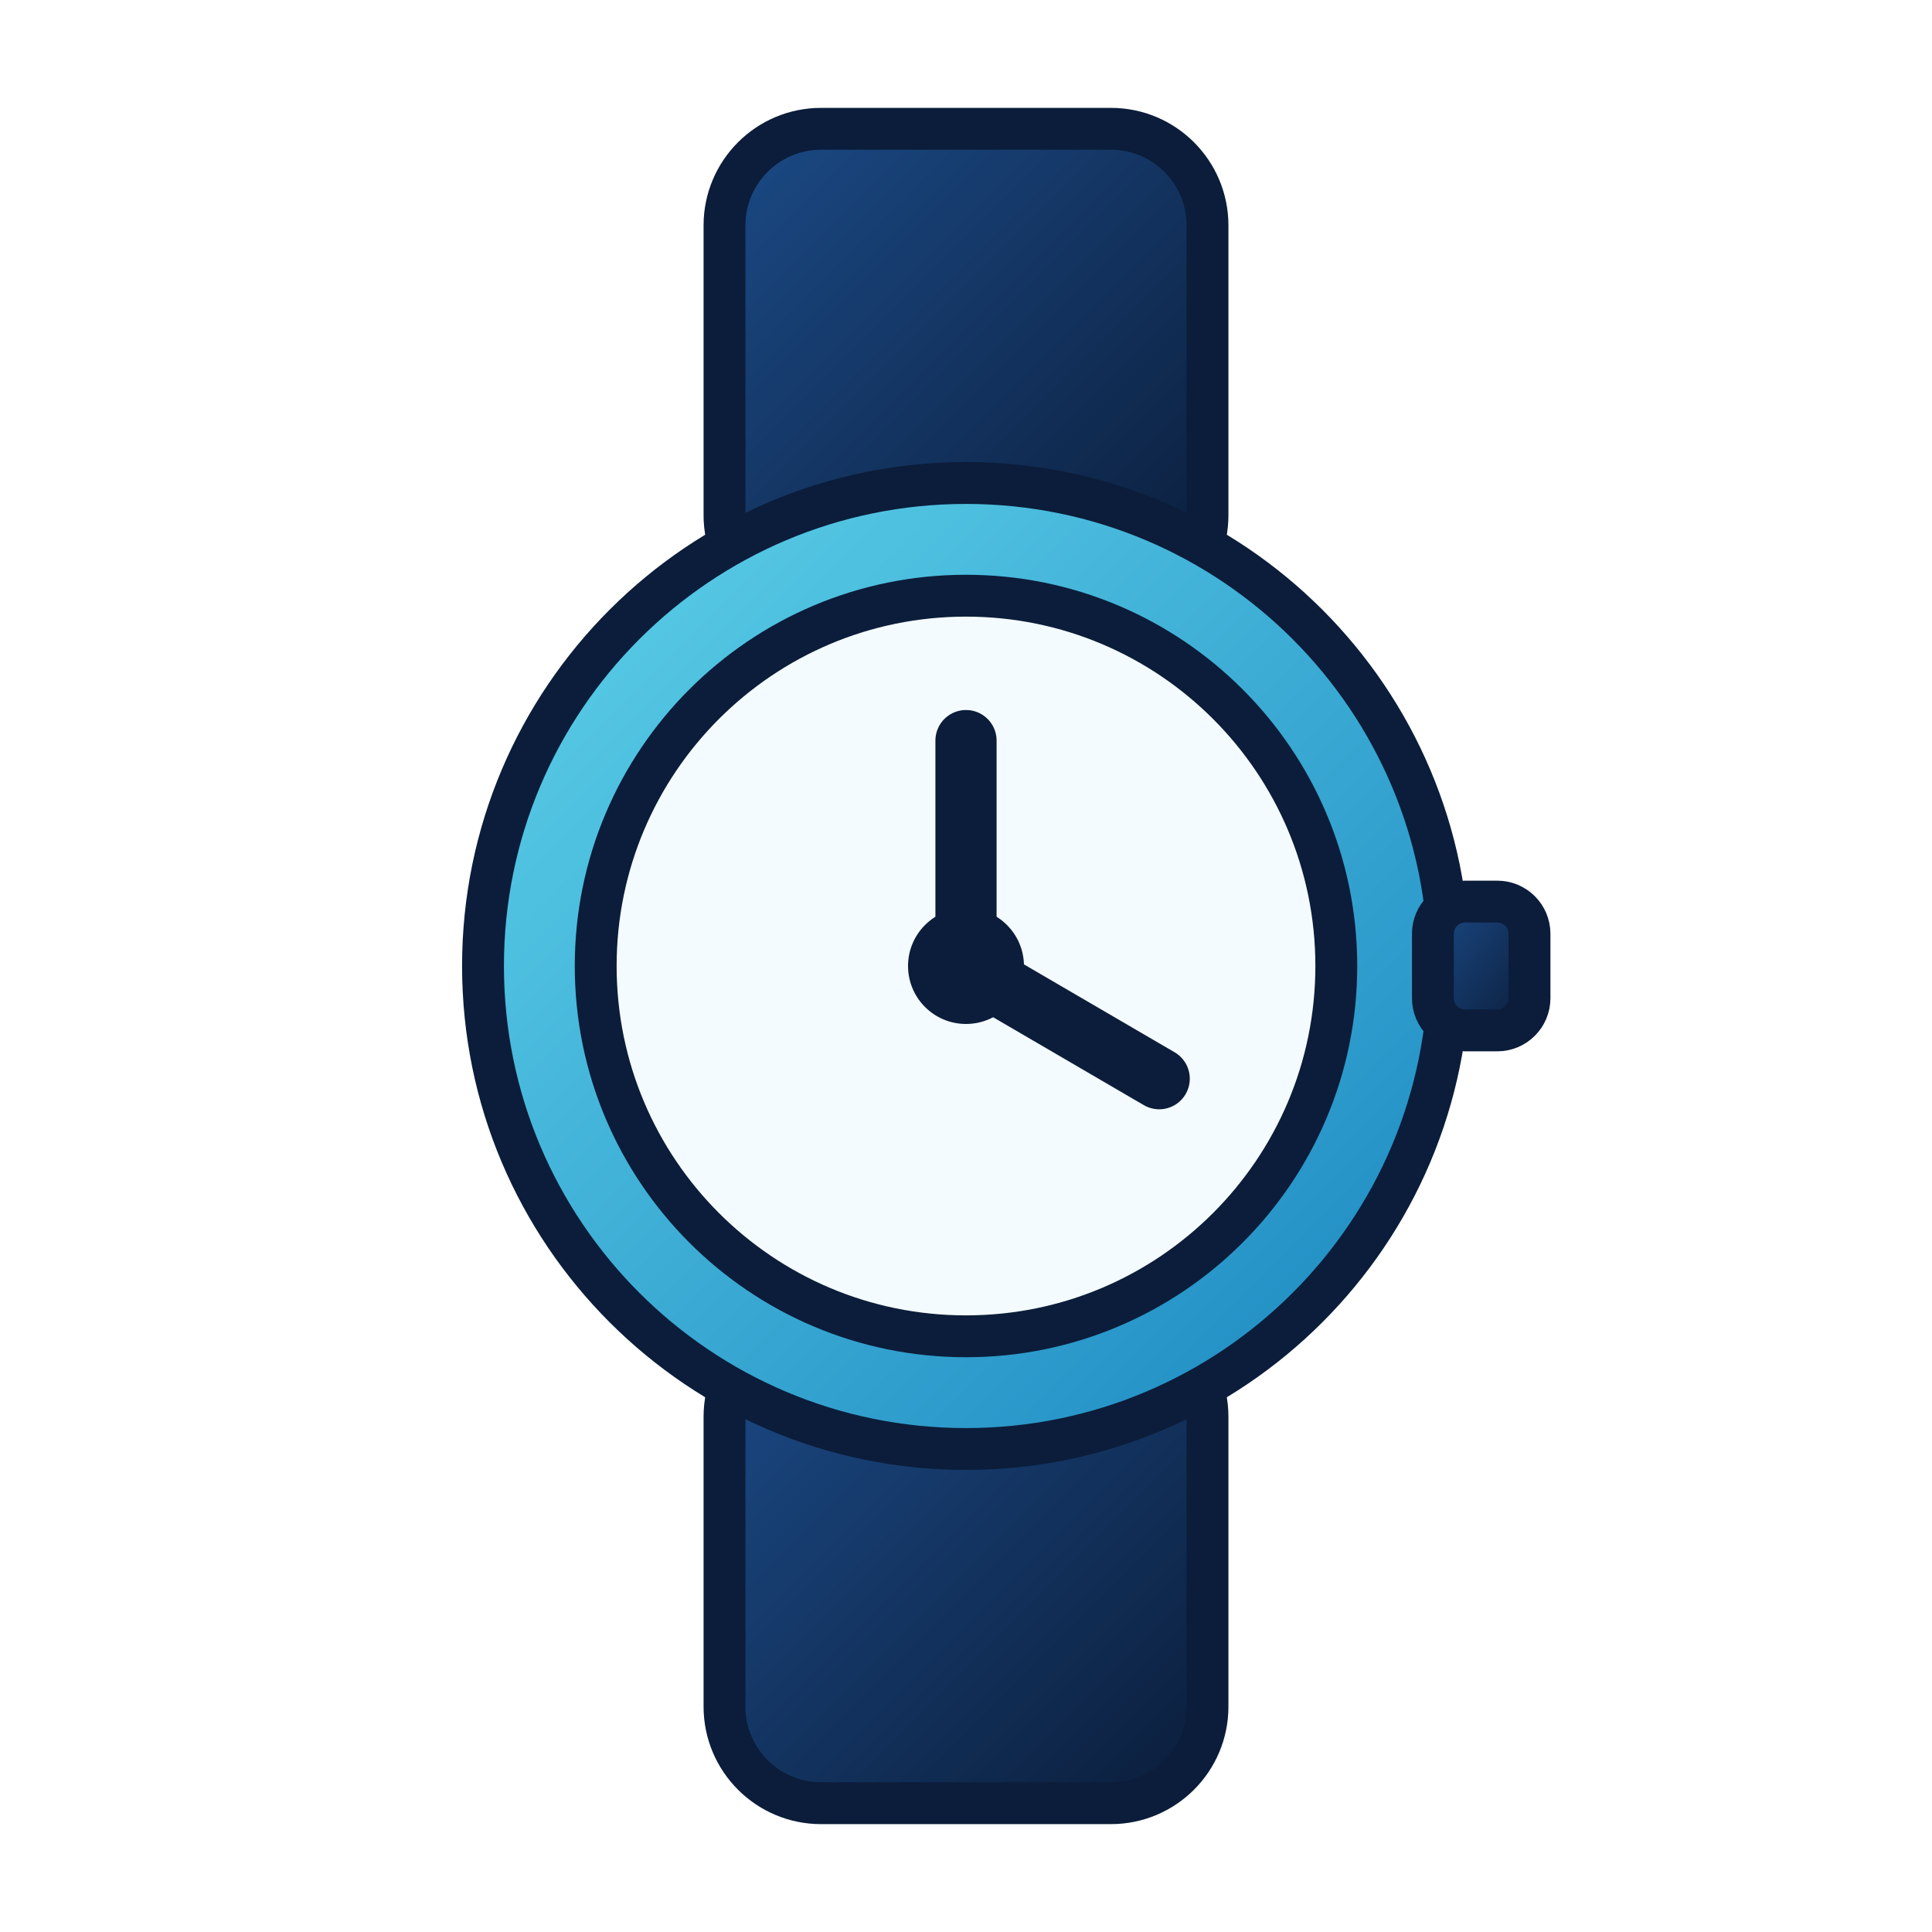
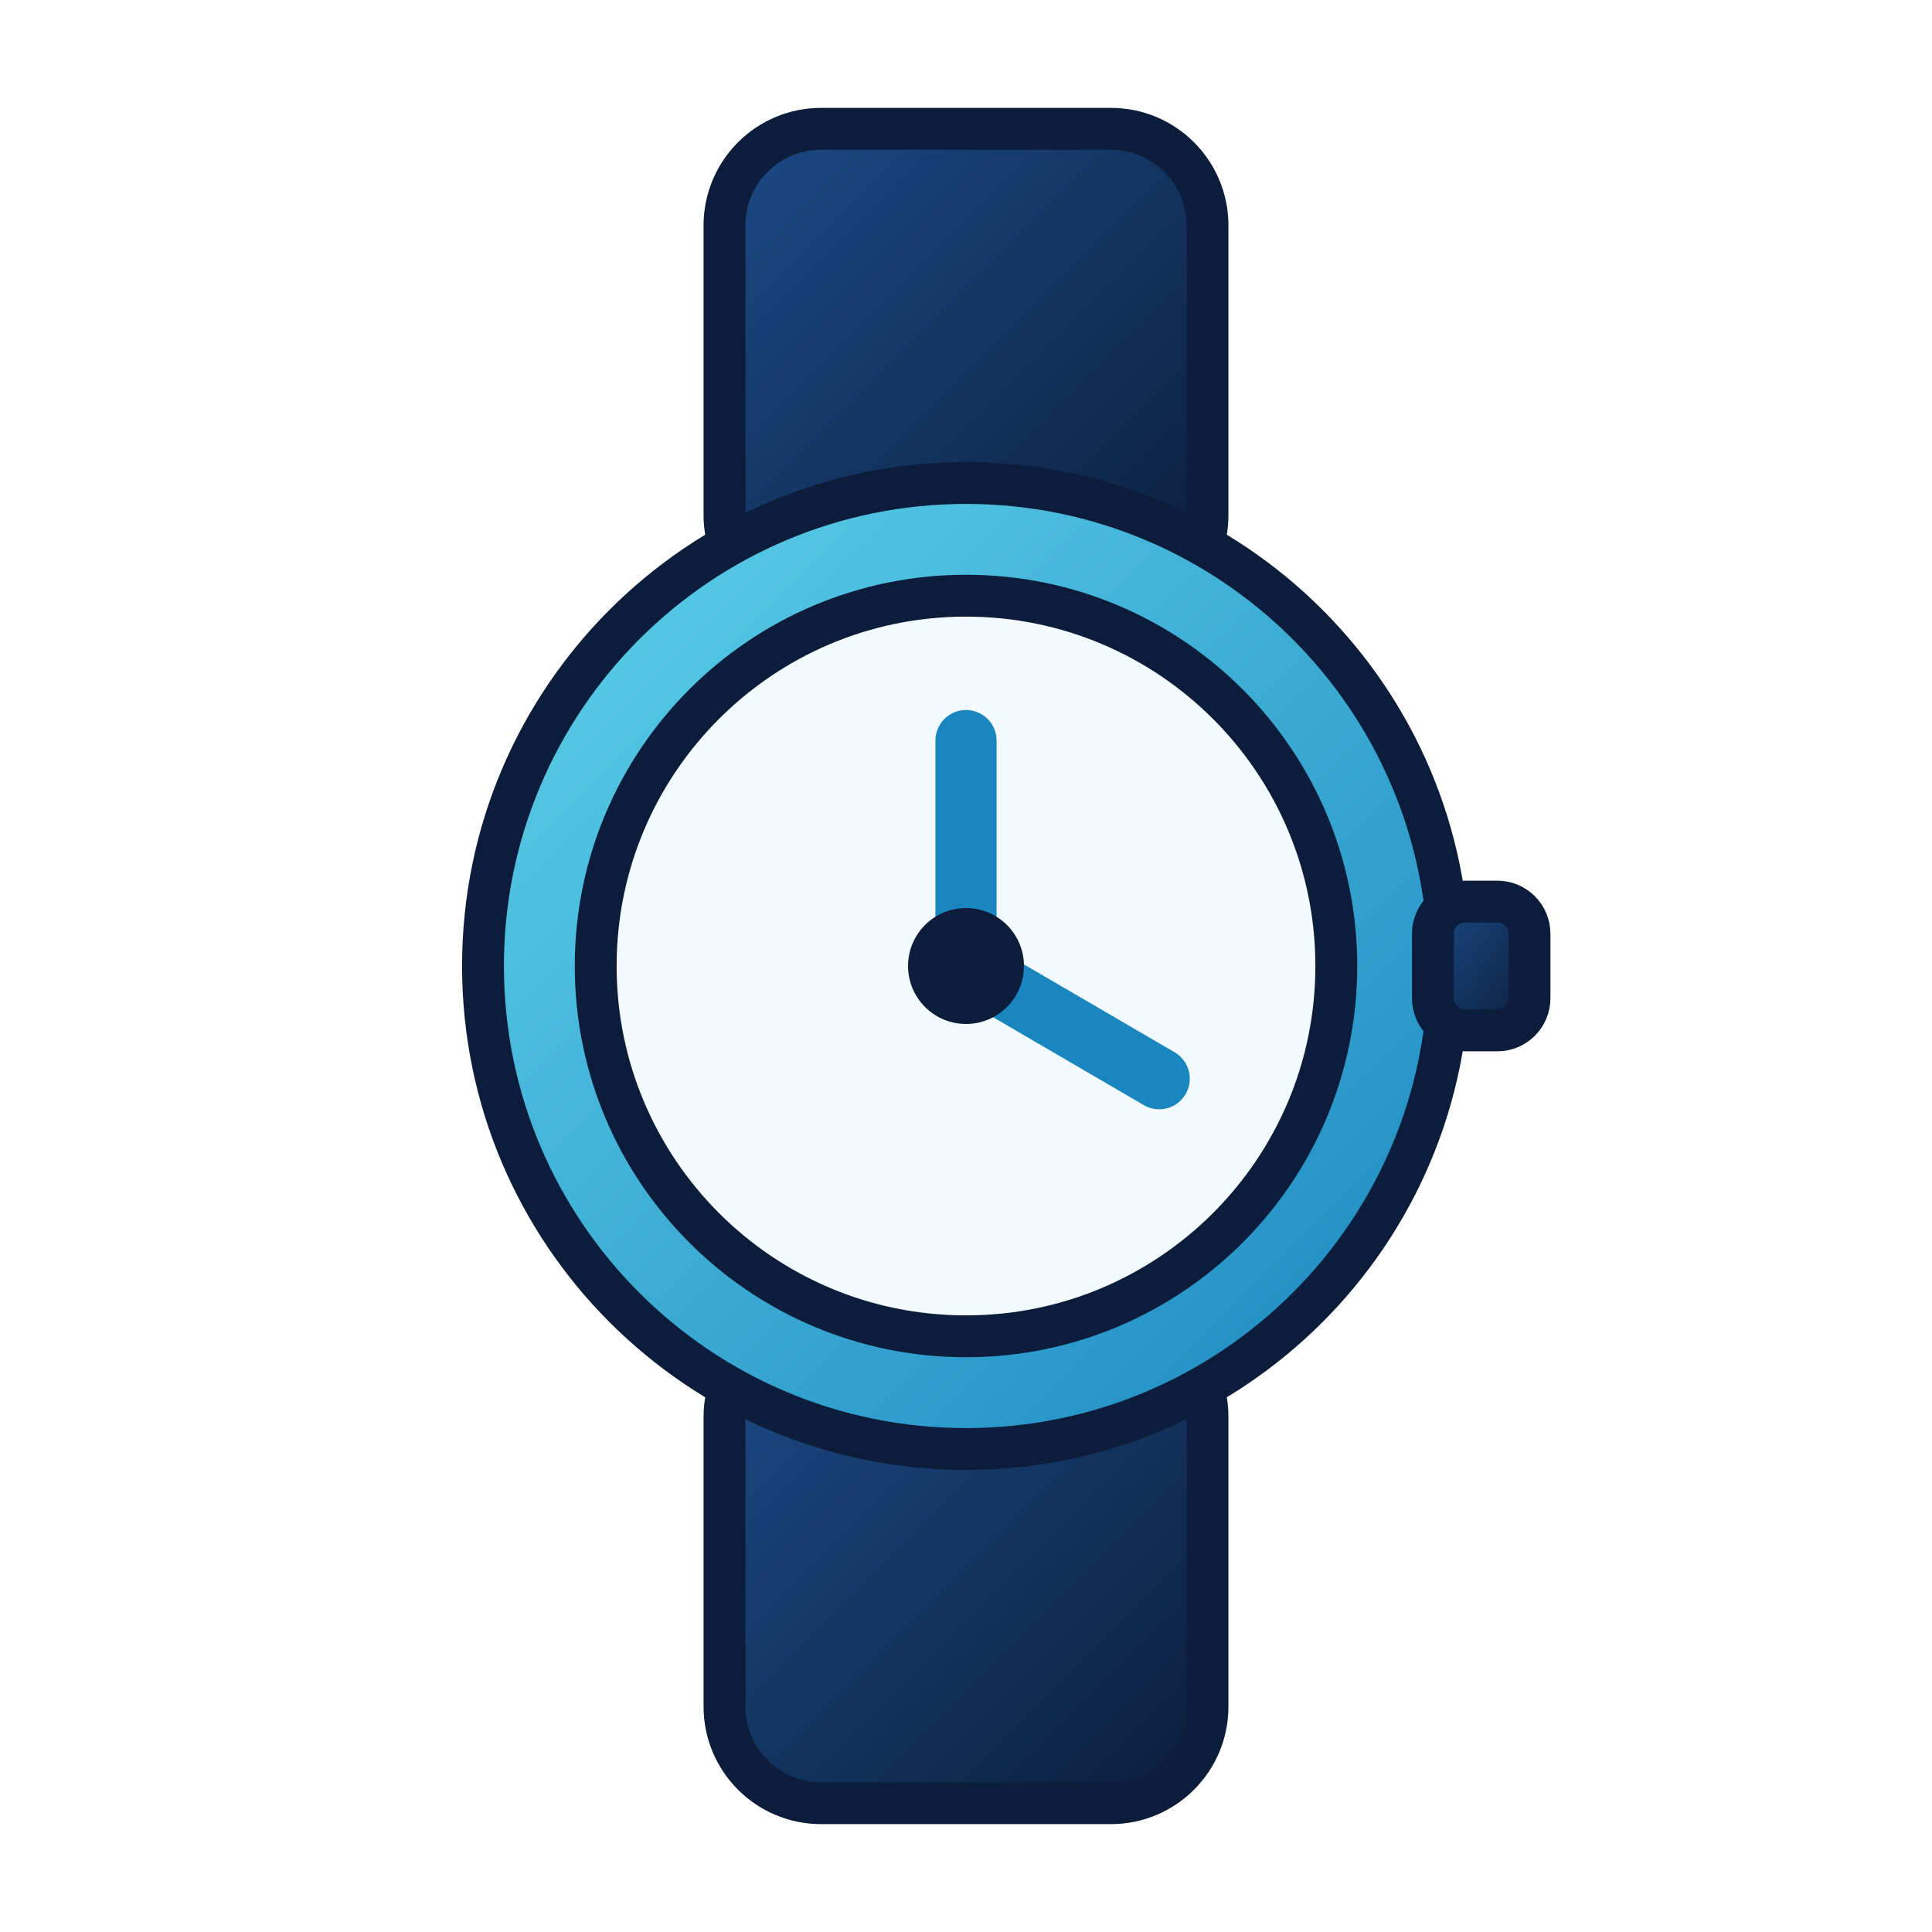
<svg xmlns="http://www.w3.org/2000/svg" viewBox="0 0 120 120">
  <defs>
    <linearGradient id="g" x1="0" y1="0" x2="1" y2="1">
      <stop offset="0" stop-color="#5fd3ea" />
      <stop offset="1" stop-color="#1a86c0" />
    </linearGradient>
    <linearGradient id="n" x1="0" y1="0" x2="1" y2="1">
      <stop offset="0" stop-color="#1b4a86" />
      <stop offset="1" stop-color="#0b1d3a" />
    </linearGradient>
  </defs>
  <rect x="45" y="8" width="30" height="30" rx="6" fill="url(#n)" stroke="#0b1d3a" stroke-width="2.6" stroke-linejoin="round" stroke-linecap="round" />
  <rect x="45" y="82" width="30" height="30" rx="6" fill="url(#n)" stroke="#0b1d3a" stroke-width="2.6" stroke-linejoin="round" stroke-linecap="round" />
  <circle cx="60" cy="60" r="30" fill="url(#g)" stroke="#0b1d3a" stroke-width="2.6" stroke-linejoin="round" stroke-linecap="round" />
  <circle cx="60" cy="60" r="23" fill="#f4fbfe" stroke="#0b1d3a" stroke-width="2.6" />
-   <path d="M60 60 V46" stroke="#0b1d3a" stroke-width="3.8" stroke-linecap="round" />
-   <path d="M60 60 L72 67" stroke="#0b1d3a" stroke-width="3.8" stroke-linecap="round" />
+   <path d="M60 60 V46" stroke="#1a86c0" stroke-width="3.8" stroke-linecap="round" />
+   <path d="M60 60 L72 67" stroke="#1a86c0" stroke-width="3.8" stroke-linecap="round" />
  <circle cx="60" cy="60" r="3.6" fill="#0b1d3a" />
  <rect x="89" y="56" width="6" height="8" rx="2" fill="url(#n)" stroke="#0b1d3a" stroke-width="2.6" stroke-linejoin="round" stroke-linecap="round" />
</svg>
